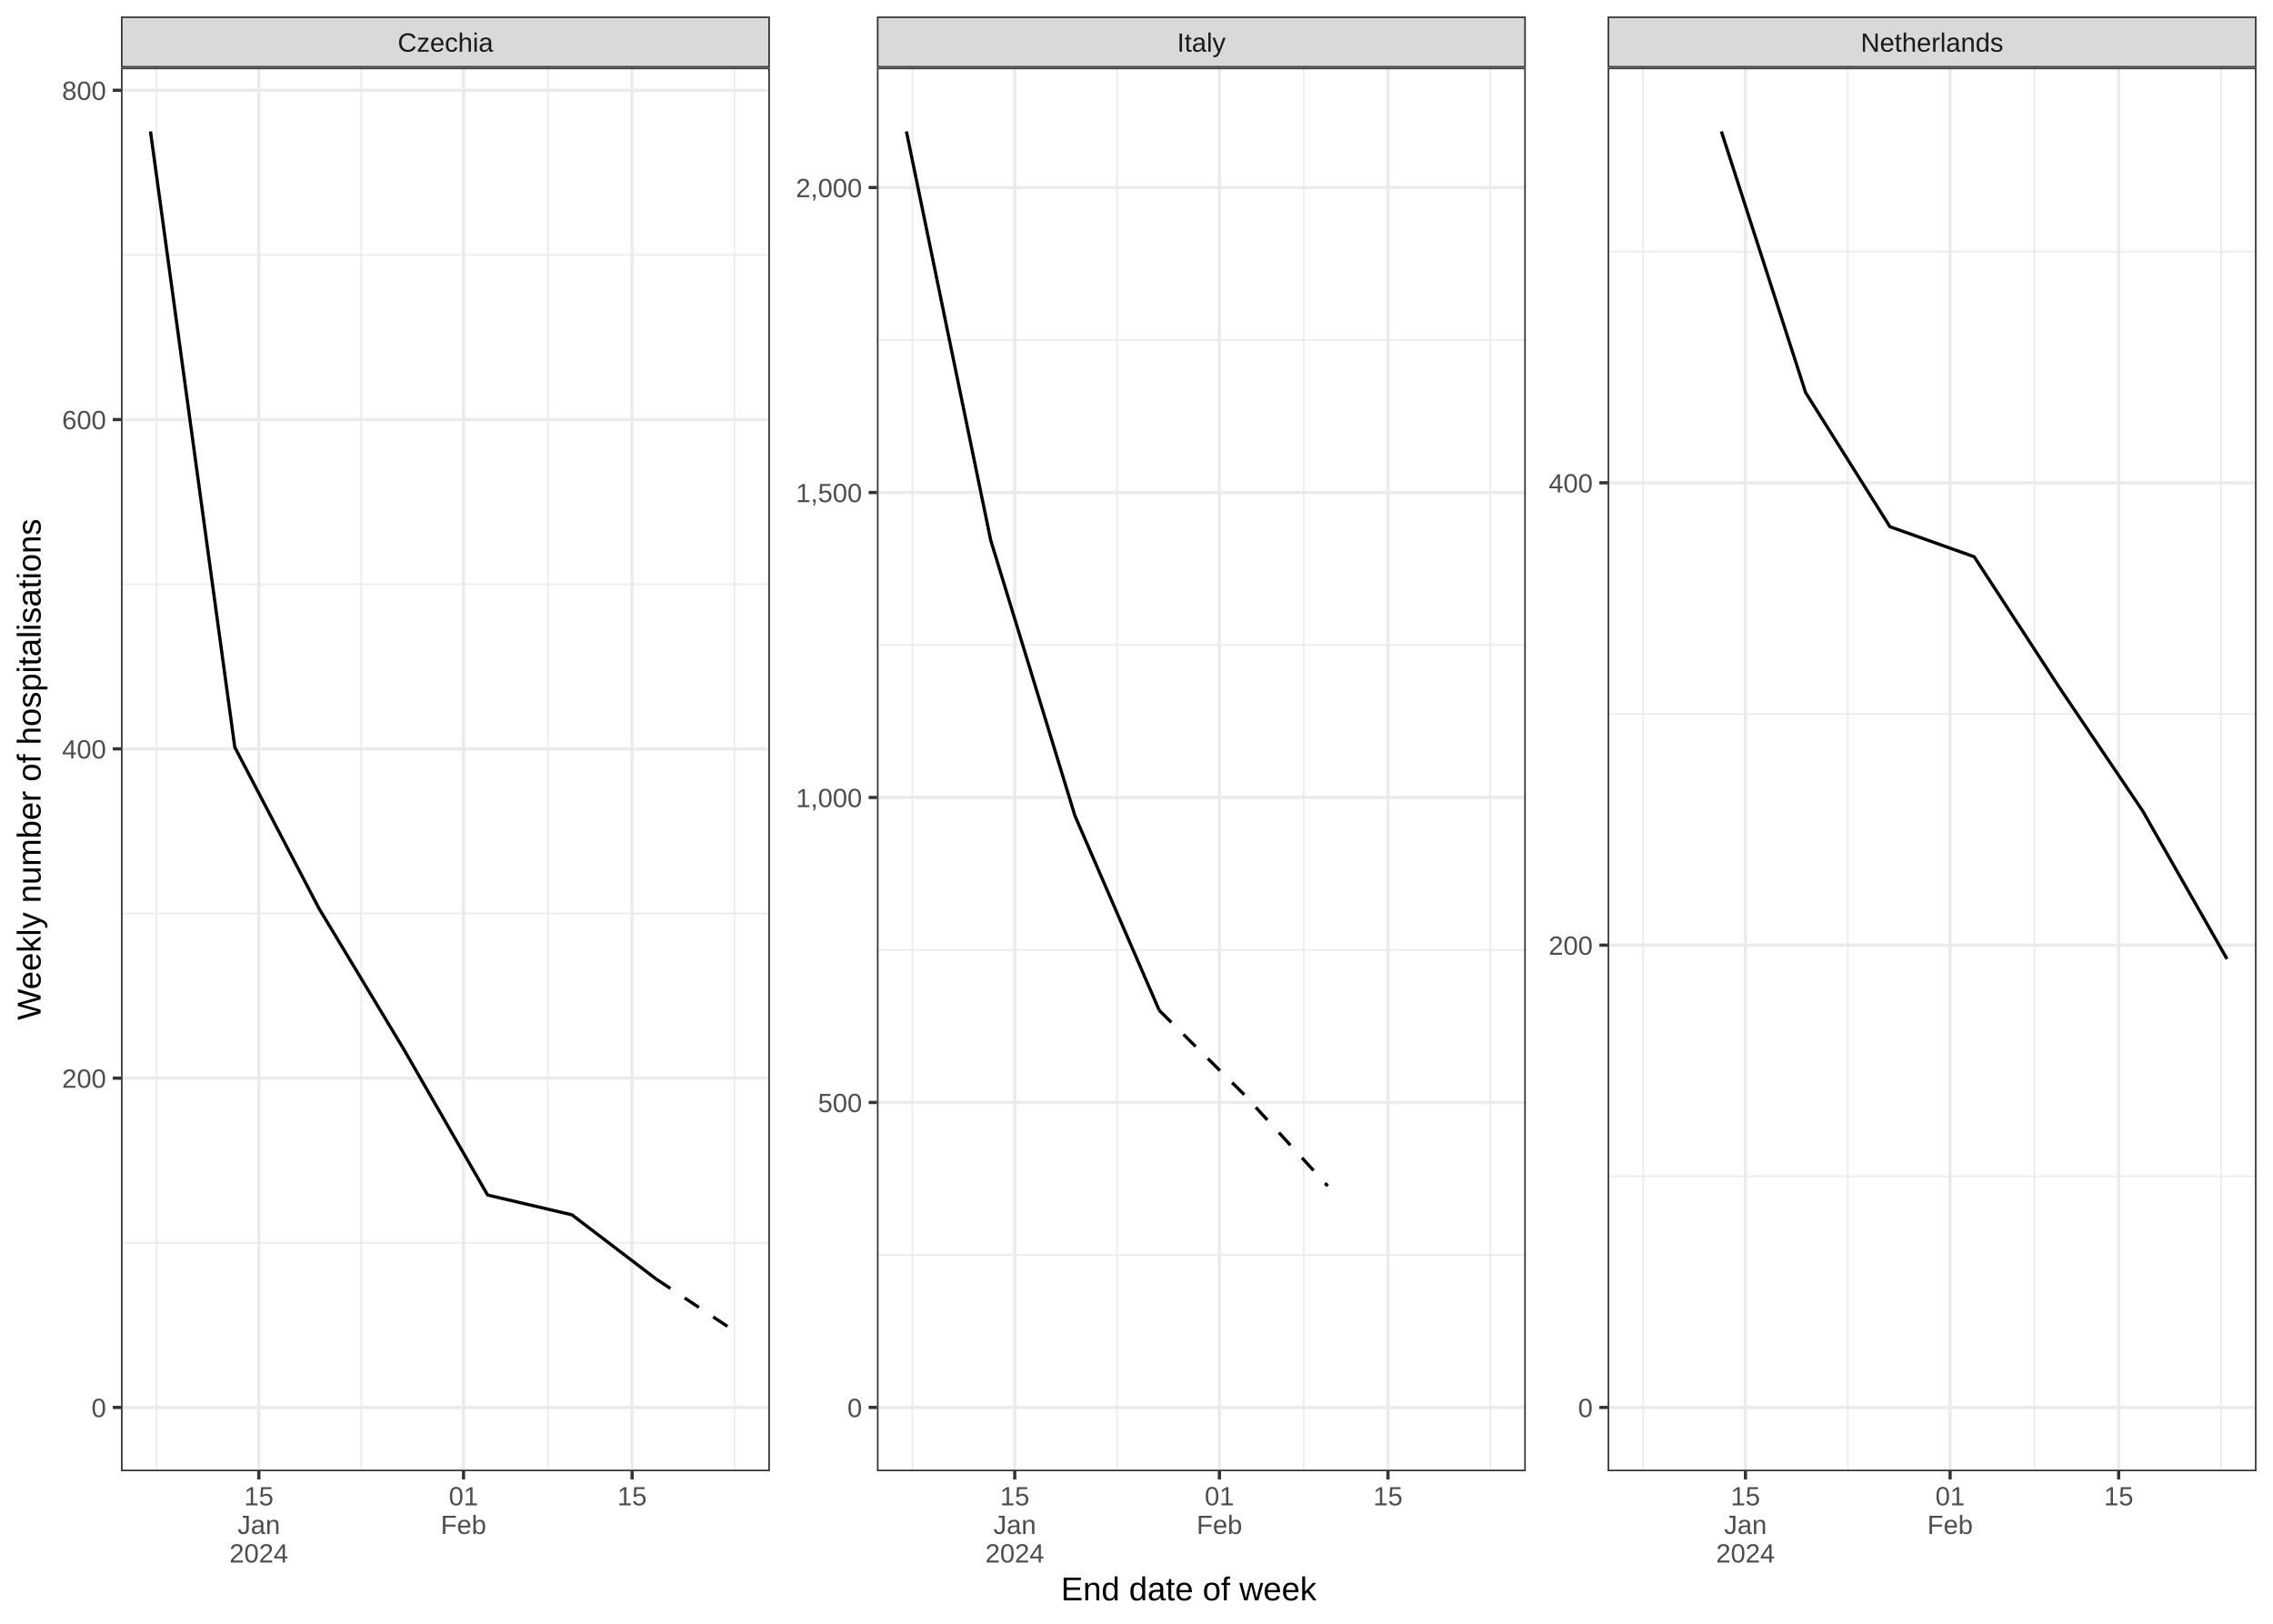
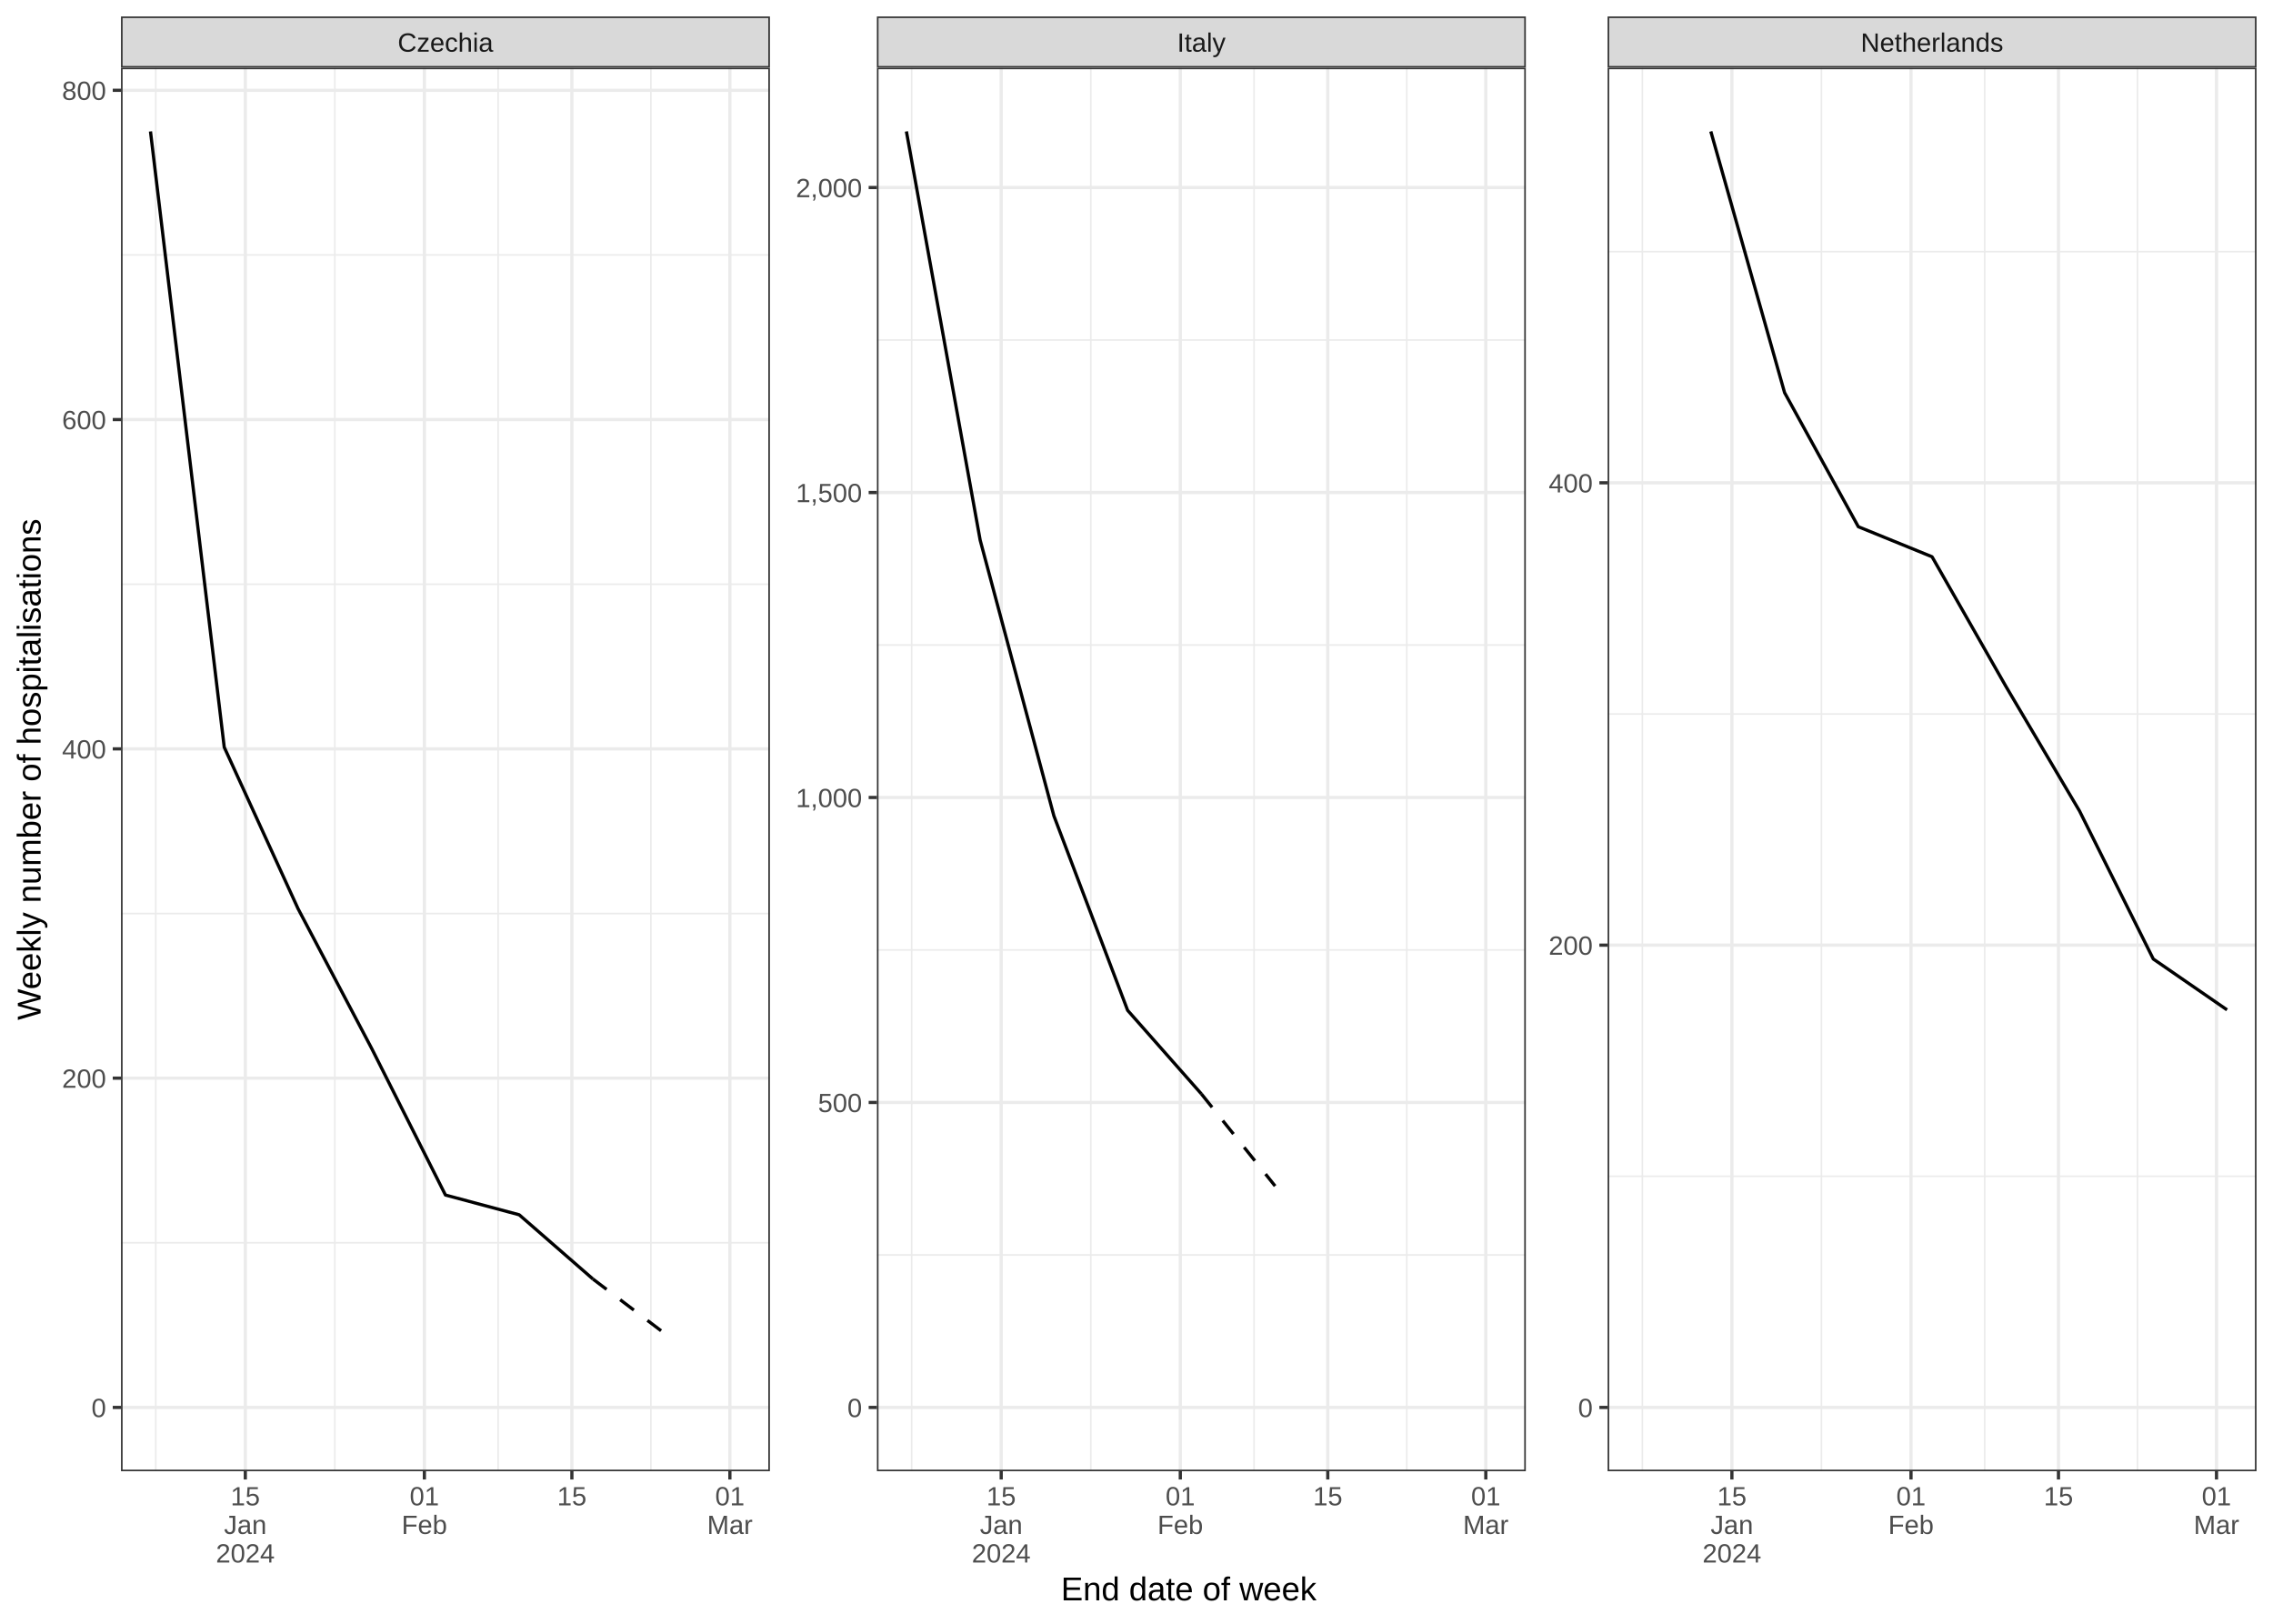
<svg xmlns="http://www.w3.org/2000/svg" class="svglite" width="756.00pt" height="540.00pt" viewBox="0 0 756.00 540.00">
  <defs>
    <style type="text/css">
    .svglite line, .svglite polyline, .svglite polygon, .svglite path, .svglite rect, .svglite circle {
      fill: none;
      stroke: #000000;
      stroke-linecap: round;
      stroke-linejoin: round;
      stroke-miterlimit: 10.00;
    }
    .svglite text {
      white-space: pre;
    }
  </style>
  </defs>
  <rect width="100%" height="100%" style="stroke: none; fill: #FFFFFF;" />
  <defs>
    <clipPath id="cpMC4wMHw3NTYuMDB8MC4wMHw1NDAuMDA=">
      <rect x="0.00" y="0.00" width="756.00" height="540.00" />
    </clipPath>
  </defs>
  <g clip-path="url(#cpMC4wMHw3NTYuMDB8MC4wMHw1NDAuMDA=)">
    <rect x="0.00" y="0.00" width="756.00" height="540.00" style="stroke-width: 1.07; stroke: #FFFFFF; fill: #FFFFFF;" />
  </g>
  <defs>
    <clipPath id="cpNDAuMjR8MjU2LjA4fDIyLjQ5fDQ4OS4yOQ==">
      <rect x="40.24" y="22.49" width="215.83" height="466.80" />
    </clipPath>
  </defs>
  <g clip-path="url(#cpNDAuMjR8MjU2LjA4fDIyLjQ5fDQ4OS4yOQ==)">
    <rect x="40.24" y="22.49" width="215.83" height="466.80" style="stroke-width: 1.07; stroke: none; fill: #FFFFFF;" />
    <polyline points="40.24,413.31 256.08,413.31 " style="stroke-width: 0.53; stroke: #EBEBEB; stroke-linecap: butt;" />
    <polyline points="40.24,303.80 256.08,303.80 " style="stroke-width: 0.53; stroke: #EBEBEB; stroke-linecap: butt;" />
    <polyline points="40.24,194.29 256.08,194.29 " style="stroke-width: 0.53; stroke: #EBEBEB; stroke-linecap: butt;" />
    <polyline points="40.24,84.78 256.08,84.78 " style="stroke-width: 0.53; stroke: #EBEBEB; stroke-linecap: butt;" />
-     <polyline points="52.06,489.29 52.06,22.49 " style="stroke-width: 0.53; stroke: #EBEBEB; stroke-linecap: butt;" />
-     <polyline points="120.13,489.29 120.13,22.49 " style="stroke-width: 0.53; stroke: #EBEBEB; stroke-linecap: butt;" />
-     <polyline points="182.20,489.29 182.20,22.49 " style="stroke-width: 0.53; stroke: #EBEBEB; stroke-linecap: butt;" />
-     <polyline points="244.26,489.29 244.26,22.49 " style="stroke-width: 0.53; stroke: #EBEBEB; stroke-linecap: butt;" />
+     <polyline points="51.81,489.29 51.81,22.49 " style="stroke-width: 0.53; stroke: #EBEBEB; stroke-linecap: butt;" />
+     <polyline points="111.37,489.29 111.37,22.49 " style="stroke-width: 0.53; stroke: #EBEBEB; stroke-linecap: butt;" />
+     <polyline points="165.68,489.29 165.68,22.49 " style="stroke-width: 0.53; stroke: #EBEBEB; stroke-linecap: butt;" />
+     <polyline points="216.48,489.29 216.48,22.49 " style="stroke-width: 0.53; stroke: #EBEBEB; stroke-linecap: butt;" />
    <polyline points="40.24,468.07 256.08,468.07 " style="stroke-width: 1.07; stroke: #EBEBEB; stroke-linecap: butt;" />
    <polyline points="40.24,358.56 256.08,358.56 " style="stroke-width: 1.07; stroke: #EBEBEB; stroke-linecap: butt;" />
    <polyline points="40.24,249.04 256.08,249.04 " style="stroke-width: 1.07; stroke: #EBEBEB; stroke-linecap: butt;" />
    <polyline points="40.24,139.53 256.08,139.53 " style="stroke-width: 1.07; stroke: #EBEBEB; stroke-linecap: butt;" />
    <polyline points="40.24,30.02 256.08,30.02 " style="stroke-width: 1.07; stroke: #EBEBEB; stroke-linecap: butt;" />
-     <polyline points="86.09,489.29 86.09,22.49 " style="stroke-width: 1.07; stroke: #EBEBEB; stroke-linecap: butt;" />
-     <polyline points="154.17,489.29 154.17,22.49 " style="stroke-width: 1.07; stroke: #EBEBEB; stroke-linecap: butt;" />
-     <polyline points="210.23,489.29 210.23,22.49 " style="stroke-width: 1.07; stroke: #EBEBEB; stroke-linecap: butt;" />
-     <polyline points="50.05,43.71 78.09,248.50 106.12,302.16 134.15,348.70 162.18,397.43 190.21,404.00 218.24,425.36 " style="stroke-width: 1.07; stroke-linecap: butt;" />
-     <polyline points="218.24,425.36 246.27,443.98 " style="stroke-width: 1.07; stroke-dasharray: 5.69,5.69; stroke-linecap: butt;" />
+     <polyline points="81.59,489.29 81.59,22.49 " style="stroke-width: 1.07; stroke: #EBEBEB; stroke-linecap: butt;" />
+     <polyline points="141.15,489.29 141.15,22.49 " style="stroke-width: 1.07; stroke: #EBEBEB; stroke-linecap: butt;" />
+     <polyline points="190.21,489.29 190.21,22.49 " style="stroke-width: 1.07; stroke: #EBEBEB; stroke-linecap: butt;" />
+     <polyline points="242.76,489.29 242.76,22.49 " style="stroke-width: 1.07; stroke: #EBEBEB; stroke-linecap: butt;" />
+     <polyline points="50.05,43.71 74.58,248.50 99.11,302.16 123.63,348.70 148.16,397.43 172.69,404.00 197.21,425.36 " style="stroke-width: 1.07; stroke-linecap: butt;" />
+     <polyline points="197.21,425.36 221.74,443.98 " style="stroke-width: 1.07; stroke-dasharray: 5.69,5.69; stroke-linecap: butt;" />
    <rect x="40.24" y="22.49" width="215.83" height="466.80" style="stroke-width: 1.07; stroke: #333333;" />
  </g>
  <g clip-path="url(#cpMC4wMHw3NTYuMDB8MC4wMHw1NDAuMDA=)">
</g>
  <defs>
    <clipPath id="cpMjkxLjY2fDUwNy40OXwyMi40OXw0ODkuMjk=">
      <rect x="291.66" y="22.49" width="215.83" height="466.80" />
    </clipPath>
  </defs>
  <g clip-path="url(#cpMjkxLjY2fDUwNy40OXwyMi40OXw0ODkuMjk=)">
    <rect x="291.66" y="22.49" width="215.83" height="466.80" style="stroke-width: 1.07; stroke: none; fill: #FFFFFF;" />
    <polyline points="291.66,417.36 507.49,417.36 " style="stroke-width: 0.53; stroke: #EBEBEB; stroke-linecap: butt;" />
    <polyline points="291.66,315.93 507.49,315.93 " style="stroke-width: 0.53; stroke: #EBEBEB; stroke-linecap: butt;" />
    <polyline points="291.66,214.51 507.49,214.51 " style="stroke-width: 0.53; stroke: #EBEBEB; stroke-linecap: butt;" />
    <polyline points="291.66,113.08 507.49,113.08 " style="stroke-width: 0.53; stroke: #EBEBEB; stroke-linecap: butt;" />
-     <polyline points="303.47,489.29 303.47,22.49 " style="stroke-width: 0.53; stroke: #EBEBEB; stroke-linecap: butt;" />
-     <polyline points="371.55,489.29 371.55,22.49 " style="stroke-width: 0.53; stroke: #EBEBEB; stroke-linecap: butt;" />
-     <polyline points="433.61,489.29 433.61,22.49 " style="stroke-width: 0.53; stroke: #EBEBEB; stroke-linecap: butt;" />
-     <polyline points="495.68,489.29 495.68,22.49 " style="stroke-width: 0.53; stroke: #EBEBEB; stroke-linecap: butt;" />
+     <polyline points="303.22,489.29 303.22,22.49 " style="stroke-width: 0.53; stroke: #EBEBEB; stroke-linecap: butt;" />
+     <polyline points="362.79,489.29 362.79,22.49 " style="stroke-width: 0.53; stroke: #EBEBEB; stroke-linecap: butt;" />
+     <polyline points="417.10,489.29 417.10,22.49 " style="stroke-width: 0.53; stroke: #EBEBEB; stroke-linecap: butt;" />
+     <polyline points="467.90,489.29 467.90,22.49 " style="stroke-width: 0.53; stroke: #EBEBEB; stroke-linecap: butt;" />
    <polyline points="291.66,468.07 507.49,468.07 " style="stroke-width: 1.07; stroke: #EBEBEB; stroke-linecap: butt;" />
    <polyline points="291.66,366.64 507.49,366.64 " style="stroke-width: 1.07; stroke: #EBEBEB; stroke-linecap: butt;" />
    <polyline points="291.66,265.22 507.49,265.22 " style="stroke-width: 1.07; stroke: #EBEBEB; stroke-linecap: butt;" />
    <polyline points="291.66,163.80 507.49,163.80 " style="stroke-width: 1.07; stroke: #EBEBEB; stroke-linecap: butt;" />
    <polyline points="291.66,62.37 507.49,62.37 " style="stroke-width: 1.07; stroke: #EBEBEB; stroke-linecap: butt;" />
-     <polyline points="337.51,489.29 337.51,22.49 " style="stroke-width: 1.07; stroke: #EBEBEB; stroke-linecap: butt;" />
-     <polyline points="405.58,489.29 405.58,22.49 " style="stroke-width: 1.07; stroke: #EBEBEB; stroke-linecap: butt;" />
-     <polyline points="461.64,489.29 461.64,22.49 " style="stroke-width: 1.07; stroke: #EBEBEB; stroke-linecap: butt;" />
-     <polyline points="301.47,43.71 329.50,179.62 357.53,271.31 385.56,336.01 " style="stroke-width: 1.07; stroke-linecap: butt;" />
-     <polyline points="385.56,336.01 413.59,363.80 441.62,394.43 " style="stroke-width: 1.07; stroke-dasharray: 5.69,5.69; stroke-linecap: butt;" />
+     <polyline points="333.00,489.29 333.00,22.49 " style="stroke-width: 1.07; stroke: #EBEBEB; stroke-linecap: butt;" />
+     <polyline points="392.57,489.29 392.57,22.49 " style="stroke-width: 1.07; stroke: #EBEBEB; stroke-linecap: butt;" />
+     <polyline points="441.62,489.29 441.62,22.49 " style="stroke-width: 1.07; stroke: #EBEBEB; stroke-linecap: butt;" />
+     <polyline points="494.18,489.29 494.18,22.49 " style="stroke-width: 1.07; stroke: #EBEBEB; stroke-linecap: butt;" />
+     <polyline points="301.47,43.71 326.00,179.62 350.52,271.31 375.05,336.01 399.58,363.80 " style="stroke-width: 1.07; stroke-linecap: butt;" />
+     <polyline points="399.58,363.80 424.10,394.43 " style="stroke-width: 1.07; stroke-dasharray: 5.69,5.69; stroke-linecap: butt;" />
    <rect x="291.66" y="22.49" width="215.83" height="466.80" style="stroke-width: 1.07; stroke: #333333;" />
  </g>
  <g clip-path="url(#cpMC4wMHw3NTYuMDB8MC4wMHw1NDAuMDA=)">
</g>
  <defs>
    <clipPath id="cpNTM0LjY5fDc1MC41MnwyMi40OXw0ODkuMjk=">
      <rect x="534.69" y="22.49" width="215.83" height="466.80" />
    </clipPath>
  </defs>
  <g clip-path="url(#cpNTM0LjY5fDc1MC41MnwyMi40OXw0ODkuMjk=)">
    <rect x="534.69" y="22.49" width="215.83" height="466.80" style="stroke-width: 1.07; stroke: none; fill: #FFFFFF;" />
    <polyline points="534.69,391.19 750.52,391.19 " style="stroke-width: 0.53; stroke: #EBEBEB; stroke-linecap: butt;" />
    <polyline points="534.69,237.44 750.52,237.44 " style="stroke-width: 0.53; stroke: #EBEBEB; stroke-linecap: butt;" />
    <polyline points="534.69,83.68 750.52,83.68 " style="stroke-width: 0.53; stroke: #EBEBEB; stroke-linecap: butt;" />
-     <polyline points="546.50,489.29 546.50,22.49 " style="stroke-width: 0.53; stroke: #EBEBEB; stroke-linecap: butt;" />
-     <polyline points="614.57,489.29 614.57,22.49 " style="stroke-width: 0.53; stroke: #EBEBEB; stroke-linecap: butt;" />
-     <polyline points="676.64,489.29 676.64,22.49 " style="stroke-width: 0.53; stroke: #EBEBEB; stroke-linecap: butt;" />
-     <polyline points="738.71,489.29 738.71,22.49 " style="stroke-width: 0.53; stroke: #EBEBEB; stroke-linecap: butt;" />
+     <polyline points="546.25,489.29 546.25,22.49 " style="stroke-width: 0.53; stroke: #EBEBEB; stroke-linecap: butt;" />
+     <polyline points="605.81,489.29 605.81,22.49 " style="stroke-width: 0.53; stroke: #EBEBEB; stroke-linecap: butt;" />
+     <polyline points="660.12,489.29 660.12,22.49 " style="stroke-width: 0.53; stroke: #EBEBEB; stroke-linecap: butt;" />
+     <polyline points="710.93,489.29 710.93,22.49 " style="stroke-width: 0.53; stroke: #EBEBEB; stroke-linecap: butt;" />
    <polyline points="534.69,468.07 750.52,468.07 " style="stroke-width: 1.07; stroke: #EBEBEB; stroke-linecap: butt;" />
    <polyline points="534.69,314.32 750.52,314.32 " style="stroke-width: 1.07; stroke: #EBEBEB; stroke-linecap: butt;" />
    <polyline points="534.69,160.56 750.52,160.56 " style="stroke-width: 1.07; stroke: #EBEBEB; stroke-linecap: butt;" />
-     <polyline points="580.54,489.29 580.54,22.49 " style="stroke-width: 1.07; stroke: #EBEBEB; stroke-linecap: butt;" />
-     <polyline points="648.61,489.29 648.61,22.49 " style="stroke-width: 1.07; stroke: #EBEBEB; stroke-linecap: butt;" />
-     <polyline points="704.67,489.29 704.67,22.49 " style="stroke-width: 1.07; stroke: #EBEBEB; stroke-linecap: butt;" />
-     <polyline points="572.53,43.71 600.56,130.58 628.59,175.17 656.62,185.16 684.65,228.21 712.68,269.73 740.71,318.93 " style="stroke-width: 1.07; stroke-linecap: butt;" />
+     <polyline points="576.03,489.29 576.03,22.49 " style="stroke-width: 1.07; stroke: #EBEBEB; stroke-linecap: butt;" />
+     <polyline points="635.60,489.29 635.60,22.49 " style="stroke-width: 1.07; stroke: #EBEBEB; stroke-linecap: butt;" />
+     <polyline points="684.65,489.29 684.65,22.49 " style="stroke-width: 1.07; stroke: #EBEBEB; stroke-linecap: butt;" />
+     <polyline points="737.21,489.29 737.21,22.49 " style="stroke-width: 1.07; stroke: #EBEBEB; stroke-linecap: butt;" />
+     <polyline points="569.02,43.71 593.55,130.58 618.08,175.17 642.60,185.16 667.13,228.21 691.66,269.73 716.18,318.93 740.71,335.84 " style="stroke-width: 1.07; stroke-linecap: butt;" />
    <rect x="534.69" y="22.49" width="215.83" height="466.80" style="stroke-width: 1.07; stroke: #333333;" />
  </g>
  <g clip-path="url(#cpMC4wMHw3NTYuMDB8MC4wMHw1NDAuMDA=)">
</g>
  <defs>
    <clipPath id="cpNDAuMjR8MjU2LjA4fDUuNDh8MjIuNDk=">
      <rect x="40.24" y="5.48" width="215.83" height="17.01" />
    </clipPath>
  </defs>
  <g clip-path="url(#cpNDAuMjR8MjU2LjA4fDUuNDh8MjIuNDk=)">
    <rect x="40.24" y="5.48" width="215.83" height="17.01" style="stroke-width: 1.07; stroke: #333333; fill: #D9D9D9;" />
    <text x="148.16" y="17.19" text-anchor="middle" style="font-size: 8.80px;fill: #1A1A1A; font-family: &quot;Liberation Sans&quot;;" textLength="34.42px" lengthAdjust="spacingAndGlyphs">Czechia</text>
  </g>
  <g clip-path="url(#cpMC4wMHw3NTYuMDB8MC4wMHw1NDAuMDA=)">
</g>
  <defs>
    <clipPath id="cpMjkxLjY2fDUwNy40OXw1LjQ4fDIyLjQ5">
      <rect x="291.66" y="5.48" width="215.83" height="17.01" />
    </clipPath>
  </defs>
  <g clip-path="url(#cpMjkxLjY2fDUwNy40OXw1LjQ4fDIyLjQ5)">
    <rect x="291.66" y="5.48" width="215.83" height="17.01" style="stroke-width: 1.07; stroke: #333333; fill: #D9D9D9;" />
    <text x="399.58" y="17.19" text-anchor="middle" style="font-size: 8.80px;fill: #1A1A1A; font-family: &quot;Liberation Sans&quot;;" textLength="19.09px" lengthAdjust="spacingAndGlyphs">Italy</text>
  </g>
  <g clip-path="url(#cpMC4wMHw3NTYuMDB8MC4wMHw1NDAuMDA=)">
</g>
  <defs>
    <clipPath id="cpNTM0LjY5fDc1MC41Mnw1LjQ4fDIyLjQ5">
      <rect x="534.69" y="5.48" width="215.83" height="17.01" />
    </clipPath>
  </defs>
  <g clip-path="url(#cpNTM0LjY5fDc1MC41Mnw1LjQ4fDIyLjQ5)">
    <rect x="534.69" y="5.48" width="215.83" height="17.01" style="stroke-width: 1.07; stroke: #333333; fill: #D9D9D9;" />
    <text x="642.60" y="17.19" text-anchor="middle" style="font-size: 8.80px;fill: #1A1A1A; font-family: &quot;Liberation Sans&quot;;" textLength="53.63px" lengthAdjust="spacingAndGlyphs">Netherlands</text>
  </g>
  <g clip-path="url(#cpMC4wMHw3NTYuMDB8MC4wMHw1NDAuMDA=)">
-     <polyline points="86.09,492.03 86.09,489.29 " style="stroke-width: 1.07; stroke: #333333; stroke-linecap: butt;" />
-     <polyline points="154.17,492.03 154.17,489.29 " style="stroke-width: 1.07; stroke: #333333; stroke-linecap: butt;" />
-     <polyline points="210.23,492.03 210.23,489.29 " style="stroke-width: 1.07; stroke: #333333; stroke-linecap: butt;" />
-     <text x="86.09" y="500.63" text-anchor="middle" style="font-size: 8.80px;fill: #4D4D4D; font-family: &quot;Liberation Sans&quot;;" textLength="11.19px" lengthAdjust="spacingAndGlyphs">15</text>
-     <text x="86.09" y="510.14" text-anchor="middle" style="font-size: 8.80px;fill: #4D4D4D; font-family: &quot;Liberation Sans&quot;;" textLength="13.56px" lengthAdjust="spacingAndGlyphs">Jan</text>
-     <text x="86.09" y="519.64" text-anchor="middle" style="font-size: 8.80px;fill: #4D4D4D; font-family: &quot;Liberation Sans&quot;;" textLength="22.38px" lengthAdjust="spacingAndGlyphs">2024</text>
-     <text x="154.17" y="500.63" text-anchor="middle" style="font-size: 8.80px;fill: #4D4D4D; font-family: &quot;Liberation Sans&quot;;" textLength="11.19px" lengthAdjust="spacingAndGlyphs">01</text>
-     <text x="154.17" y="510.14" text-anchor="middle" style="font-size: 8.80px;fill: #4D4D4D; font-family: &quot;Liberation Sans&quot;;" textLength="15.58px" lengthAdjust="spacingAndGlyphs">Feb</text>
-     <text x="210.23" y="500.63" text-anchor="middle" style="font-size: 8.80px;fill: #4D4D4D; font-family: &quot;Liberation Sans&quot;;" textLength="11.19px" lengthAdjust="spacingAndGlyphs">15</text>
-     <polyline points="337.51,492.03 337.51,489.29 " style="stroke-width: 1.07; stroke: #333333; stroke-linecap: butt;" />
-     <polyline points="405.58,492.03 405.58,489.29 " style="stroke-width: 1.07; stroke: #333333; stroke-linecap: butt;" />
-     <polyline points="461.64,492.03 461.64,489.29 " style="stroke-width: 1.07; stroke: #333333; stroke-linecap: butt;" />
-     <text x="337.51" y="500.63" text-anchor="middle" style="font-size: 8.80px;fill: #4D4D4D; font-family: &quot;Liberation Sans&quot;;" textLength="11.19px" lengthAdjust="spacingAndGlyphs">15</text>
-     <text x="337.51" y="510.14" text-anchor="middle" style="font-size: 8.80px;fill: #4D4D4D; font-family: &quot;Liberation Sans&quot;;" textLength="13.56px" lengthAdjust="spacingAndGlyphs">Jan</text>
-     <text x="337.51" y="519.64" text-anchor="middle" style="font-size: 8.80px;fill: #4D4D4D; font-family: &quot;Liberation Sans&quot;;" textLength="22.38px" lengthAdjust="spacingAndGlyphs">2024</text>
-     <text x="405.58" y="500.63" text-anchor="middle" style="font-size: 8.80px;fill: #4D4D4D; font-family: &quot;Liberation Sans&quot;;" textLength="11.19px" lengthAdjust="spacingAndGlyphs">01</text>
-     <text x="405.58" y="510.14" text-anchor="middle" style="font-size: 8.80px;fill: #4D4D4D; font-family: &quot;Liberation Sans&quot;;" textLength="15.58px" lengthAdjust="spacingAndGlyphs">Feb</text>
-     <text x="461.64" y="500.63" text-anchor="middle" style="font-size: 8.80px;fill: #4D4D4D; font-family: &quot;Liberation Sans&quot;;" textLength="11.19px" lengthAdjust="spacingAndGlyphs">15</text>
-     <polyline points="580.54,492.03 580.54,489.29 " style="stroke-width: 1.07; stroke: #333333; stroke-linecap: butt;" />
-     <polyline points="648.61,492.03 648.61,489.29 " style="stroke-width: 1.07; stroke: #333333; stroke-linecap: butt;" />
-     <polyline points="704.67,492.03 704.67,489.29 " style="stroke-width: 1.07; stroke: #333333; stroke-linecap: butt;" />
-     <text x="580.54" y="500.63" text-anchor="middle" style="font-size: 8.80px;fill: #4D4D4D; font-family: &quot;Liberation Sans&quot;;" textLength="11.19px" lengthAdjust="spacingAndGlyphs">15</text>
-     <text x="580.54" y="510.14" text-anchor="middle" style="font-size: 8.80px;fill: #4D4D4D; font-family: &quot;Liberation Sans&quot;;" textLength="13.56px" lengthAdjust="spacingAndGlyphs">Jan</text>
-     <text x="580.54" y="519.64" text-anchor="middle" style="font-size: 8.80px;fill: #4D4D4D; font-family: &quot;Liberation Sans&quot;;" textLength="22.38px" lengthAdjust="spacingAndGlyphs">2024</text>
-     <text x="648.61" y="500.63" text-anchor="middle" style="font-size: 8.80px;fill: #4D4D4D; font-family: &quot;Liberation Sans&quot;;" textLength="11.19px" lengthAdjust="spacingAndGlyphs">01</text>
-     <text x="648.61" y="510.14" text-anchor="middle" style="font-size: 8.80px;fill: #4D4D4D; font-family: &quot;Liberation Sans&quot;;" textLength="15.58px" lengthAdjust="spacingAndGlyphs">Feb</text>
-     <text x="704.67" y="500.63" text-anchor="middle" style="font-size: 8.80px;fill: #4D4D4D; font-family: &quot;Liberation Sans&quot;;" textLength="11.19px" lengthAdjust="spacingAndGlyphs">15</text>
+     <polyline points="81.59,492.03 81.59,489.29 " style="stroke-width: 1.07; stroke: #333333; stroke-linecap: butt;" />
+     <polyline points="141.15,492.03 141.15,489.29 " style="stroke-width: 1.07; stroke: #333333; stroke-linecap: butt;" />
+     <polyline points="190.21,492.03 190.21,489.29 " style="stroke-width: 1.07; stroke: #333333; stroke-linecap: butt;" />
+     <polyline points="242.76,492.03 242.76,489.29 " style="stroke-width: 1.07; stroke: #333333; stroke-linecap: butt;" />
+     <text x="81.59" y="500.63" text-anchor="middle" style="font-size: 8.80px;fill: #4D4D4D; font-family: &quot;Liberation Sans&quot;;" textLength="11.19px" lengthAdjust="spacingAndGlyphs">15</text>
+     <text x="81.59" y="510.14" text-anchor="middle" style="font-size: 8.80px;fill: #4D4D4D; font-family: &quot;Liberation Sans&quot;;" textLength="13.56px" lengthAdjust="spacingAndGlyphs">Jan</text>
+     <text x="81.59" y="519.64" text-anchor="middle" style="font-size: 8.80px;fill: #4D4D4D; font-family: &quot;Liberation Sans&quot;;" textLength="22.38px" lengthAdjust="spacingAndGlyphs">2024</text>
+     <text x="141.15" y="500.63" text-anchor="middle" style="font-size: 8.80px;fill: #4D4D4D; font-family: &quot;Liberation Sans&quot;;" textLength="11.19px" lengthAdjust="spacingAndGlyphs">01</text>
+     <text x="141.15" y="510.14" text-anchor="middle" style="font-size: 8.80px;fill: #4D4D4D; font-family: &quot;Liberation Sans&quot;;" textLength="15.58px" lengthAdjust="spacingAndGlyphs">Feb</text>
+     <text x="190.21" y="500.63" text-anchor="middle" style="font-size: 8.80px;fill: #4D4D4D; font-family: &quot;Liberation Sans&quot;;" textLength="11.19px" lengthAdjust="spacingAndGlyphs">15</text>
+     <text x="242.76" y="500.63" text-anchor="middle" style="font-size: 8.80px;fill: #4D4D4D; font-family: &quot;Liberation Sans&quot;;" textLength="11.19px" lengthAdjust="spacingAndGlyphs">01</text>
+     <text x="242.76" y="510.14" text-anchor="middle" style="font-size: 8.80px;fill: #4D4D4D; font-family: &quot;Liberation Sans&quot;;" textLength="16.60px" lengthAdjust="spacingAndGlyphs">Mar</text>
+     <polyline points="333.00,492.03 333.00,489.29 " style="stroke-width: 1.07; stroke: #333333; stroke-linecap: butt;" />
+     <polyline points="392.57,492.03 392.57,489.29 " style="stroke-width: 1.07; stroke: #333333; stroke-linecap: butt;" />
+     <polyline points="441.62,492.03 441.62,489.29 " style="stroke-width: 1.07; stroke: #333333; stroke-linecap: butt;" />
+     <polyline points="494.18,492.03 494.18,489.29 " style="stroke-width: 1.07; stroke: #333333; stroke-linecap: butt;" />
+     <text x="333.00" y="500.63" text-anchor="middle" style="font-size: 8.80px;fill: #4D4D4D; font-family: &quot;Liberation Sans&quot;;" textLength="11.19px" lengthAdjust="spacingAndGlyphs">15</text>
+     <text x="333.00" y="510.14" text-anchor="middle" style="font-size: 8.80px;fill: #4D4D4D; font-family: &quot;Liberation Sans&quot;;" textLength="13.56px" lengthAdjust="spacingAndGlyphs">Jan</text>
+     <text x="333.00" y="519.64" text-anchor="middle" style="font-size: 8.80px;fill: #4D4D4D; font-family: &quot;Liberation Sans&quot;;" textLength="22.38px" lengthAdjust="spacingAndGlyphs">2024</text>
+     <text x="392.57" y="500.63" text-anchor="middle" style="font-size: 8.80px;fill: #4D4D4D; font-family: &quot;Liberation Sans&quot;;" textLength="11.19px" lengthAdjust="spacingAndGlyphs">01</text>
+     <text x="392.57" y="510.14" text-anchor="middle" style="font-size: 8.80px;fill: #4D4D4D; font-family: &quot;Liberation Sans&quot;;" textLength="15.58px" lengthAdjust="spacingAndGlyphs">Feb</text>
+     <text x="441.62" y="500.63" text-anchor="middle" style="font-size: 8.80px;fill: #4D4D4D; font-family: &quot;Liberation Sans&quot;;" textLength="11.19px" lengthAdjust="spacingAndGlyphs">15</text>
+     <text x="494.18" y="500.63" text-anchor="middle" style="font-size: 8.80px;fill: #4D4D4D; font-family: &quot;Liberation Sans&quot;;" textLength="11.19px" lengthAdjust="spacingAndGlyphs">01</text>
+     <text x="494.18" y="510.14" text-anchor="middle" style="font-size: 8.80px;fill: #4D4D4D; font-family: &quot;Liberation Sans&quot;;" textLength="16.60px" lengthAdjust="spacingAndGlyphs">Mar</text>
+     <polyline points="576.03,492.03 576.03,489.29 " style="stroke-width: 1.07; stroke: #333333; stroke-linecap: butt;" />
+     <polyline points="635.60,492.03 635.60,489.29 " style="stroke-width: 1.07; stroke: #333333; stroke-linecap: butt;" />
+     <polyline points="684.65,492.03 684.65,489.29 " style="stroke-width: 1.07; stroke: #333333; stroke-linecap: butt;" />
+     <polyline points="737.21,492.03 737.21,489.29 " style="stroke-width: 1.07; stroke: #333333; stroke-linecap: butt;" />
+     <text x="576.03" y="500.63" text-anchor="middle" style="font-size: 8.80px;fill: #4D4D4D; font-family: &quot;Liberation Sans&quot;;" textLength="11.19px" lengthAdjust="spacingAndGlyphs">15</text>
+     <text x="576.03" y="510.14" text-anchor="middle" style="font-size: 8.80px;fill: #4D4D4D; font-family: &quot;Liberation Sans&quot;;" textLength="13.56px" lengthAdjust="spacingAndGlyphs">Jan</text>
+     <text x="576.03" y="519.64" text-anchor="middle" style="font-size: 8.80px;fill: #4D4D4D; font-family: &quot;Liberation Sans&quot;;" textLength="22.38px" lengthAdjust="spacingAndGlyphs">2024</text>
+     <text x="635.60" y="500.63" text-anchor="middle" style="font-size: 8.80px;fill: #4D4D4D; font-family: &quot;Liberation Sans&quot;;" textLength="11.19px" lengthAdjust="spacingAndGlyphs">01</text>
+     <text x="635.60" y="510.14" text-anchor="middle" style="font-size: 8.80px;fill: #4D4D4D; font-family: &quot;Liberation Sans&quot;;" textLength="15.58px" lengthAdjust="spacingAndGlyphs">Feb</text>
+     <text x="684.65" y="500.63" text-anchor="middle" style="font-size: 8.80px;fill: #4D4D4D; font-family: &quot;Liberation Sans&quot;;" textLength="11.19px" lengthAdjust="spacingAndGlyphs">15</text>
+     <text x="737.21" y="500.63" text-anchor="middle" style="font-size: 8.80px;fill: #4D4D4D; font-family: &quot;Liberation Sans&quot;;" textLength="11.19px" lengthAdjust="spacingAndGlyphs">01</text>
+     <text x="737.21" y="510.14" text-anchor="middle" style="font-size: 8.80px;fill: #4D4D4D; font-family: &quot;Liberation Sans&quot;;" textLength="16.60px" lengthAdjust="spacingAndGlyphs">Mar</text>
    <text x="529.76" y="471.28" text-anchor="end" style="font-size: 8.80px;fill: #4D4D4D; font-family: &quot;Liberation Sans&quot;;" textLength="5.59px" lengthAdjust="spacingAndGlyphs">0</text>
    <text x="529.76" y="317.52" text-anchor="end" style="font-size: 8.80px;fill: #4D4D4D; font-family: &quot;Liberation Sans&quot;;" textLength="16.78px" lengthAdjust="spacingAndGlyphs">200</text>
    <text x="529.76" y="163.77" text-anchor="end" style="font-size: 8.80px;fill: #4D4D4D; font-family: &quot;Liberation Sans&quot;;" textLength="16.78px" lengthAdjust="spacingAndGlyphs">400</text>
    <polyline points="531.95,468.07 534.69,468.07 " style="stroke-width: 1.07; stroke: #333333; stroke-linecap: butt;" />
    <polyline points="531.95,314.32 534.69,314.32 " style="stroke-width: 1.07; stroke: #333333; stroke-linecap: butt;" />
    <polyline points="531.95,160.56 534.69,160.56 " style="stroke-width: 1.07; stroke: #333333; stroke-linecap: butt;" />
    <text x="286.73" y="471.28" text-anchor="end" style="font-size: 8.80px;fill: #4D4D4D; font-family: &quot;Liberation Sans&quot;;" textLength="5.59px" lengthAdjust="spacingAndGlyphs">0</text>
    <text x="286.73" y="369.85" text-anchor="end" style="font-size: 8.80px;fill: #4D4D4D; font-family: &quot;Liberation Sans&quot;;" textLength="16.78px" lengthAdjust="spacingAndGlyphs">500</text>
    <text x="286.73" y="268.43" text-anchor="end" style="font-size: 8.80px;fill: #4D4D4D; font-family: &quot;Liberation Sans&quot;;" textLength="25.17px" lengthAdjust="spacingAndGlyphs">1,000</text>
    <text x="286.73" y="167.00" text-anchor="end" style="font-size: 8.80px;fill: #4D4D4D; font-family: &quot;Liberation Sans&quot;;" textLength="25.17px" lengthAdjust="spacingAndGlyphs">1,500</text>
    <text x="286.73" y="65.58" text-anchor="end" style="font-size: 8.80px;fill: #4D4D4D; font-family: &quot;Liberation Sans&quot;;" textLength="25.17px" lengthAdjust="spacingAndGlyphs">2,000</text>
    <polyline points="288.92,468.07 291.66,468.07 " style="stroke-width: 1.07; stroke: #333333; stroke-linecap: butt;" />
    <polyline points="288.92,366.64 291.66,366.64 " style="stroke-width: 1.07; stroke: #333333; stroke-linecap: butt;" />
    <polyline points="288.92,265.22 291.66,265.22 " style="stroke-width: 1.07; stroke: #333333; stroke-linecap: butt;" />
    <polyline points="288.92,163.80 291.66,163.80 " style="stroke-width: 1.07; stroke: #333333; stroke-linecap: butt;" />
    <polyline points="288.92,62.37 291.66,62.37 " style="stroke-width: 1.07; stroke: #333333; stroke-linecap: butt;" />
    <text x="35.31" y="471.28" text-anchor="end" style="font-size: 8.80px;fill: #4D4D4D; font-family: &quot;Liberation Sans&quot;;" textLength="5.59px" lengthAdjust="spacingAndGlyphs">0</text>
    <text x="35.31" y="361.76" text-anchor="end" style="font-size: 8.80px;fill: #4D4D4D; font-family: &quot;Liberation Sans&quot;;" textLength="16.78px" lengthAdjust="spacingAndGlyphs">200</text>
    <text x="35.31" y="252.25" text-anchor="end" style="font-size: 8.80px;fill: #4D4D4D; font-family: &quot;Liberation Sans&quot;;" textLength="16.78px" lengthAdjust="spacingAndGlyphs">400</text>
    <text x="35.31" y="142.74" text-anchor="end" style="font-size: 8.80px;fill: #4D4D4D; font-family: &quot;Liberation Sans&quot;;" textLength="16.78px" lengthAdjust="spacingAndGlyphs">600</text>
    <text x="35.31" y="33.23" text-anchor="end" style="font-size: 8.80px;fill: #4D4D4D; font-family: &quot;Liberation Sans&quot;;" textLength="16.78px" lengthAdjust="spacingAndGlyphs">800</text>
    <polyline points="37.50,468.07 40.24,468.07 " style="stroke-width: 1.07; stroke: #333333; stroke-linecap: butt;" />
    <polyline points="37.50,358.56 40.24,358.56 " style="stroke-width: 1.07; stroke: #333333; stroke-linecap: butt;" />
    <polyline points="37.50,249.04 40.24,249.04 " style="stroke-width: 1.07; stroke: #333333; stroke-linecap: butt;" />
    <polyline points="37.50,139.53 40.24,139.53 " style="stroke-width: 1.07; stroke: #333333; stroke-linecap: butt;" />
    <polyline points="37.50,30.02 40.24,30.02 " style="stroke-width: 1.07; stroke: #333333; stroke-linecap: butt;" />
    <text x="395.38" y="532.23" text-anchor="middle" style="font-size: 11.00px; font-family: &quot;Liberation Sans&quot;;" textLength="95.72px" lengthAdjust="spacingAndGlyphs">End date of week</text>
    <text transform="translate(13.50,255.89) rotate(-90)" text-anchor="middle" style="font-size: 11.00px; font-family: &quot;Liberation Sans&quot;;" textLength="189.66px" lengthAdjust="spacingAndGlyphs">Weekly number of hospitalisations</text>
  </g>
</svg>
